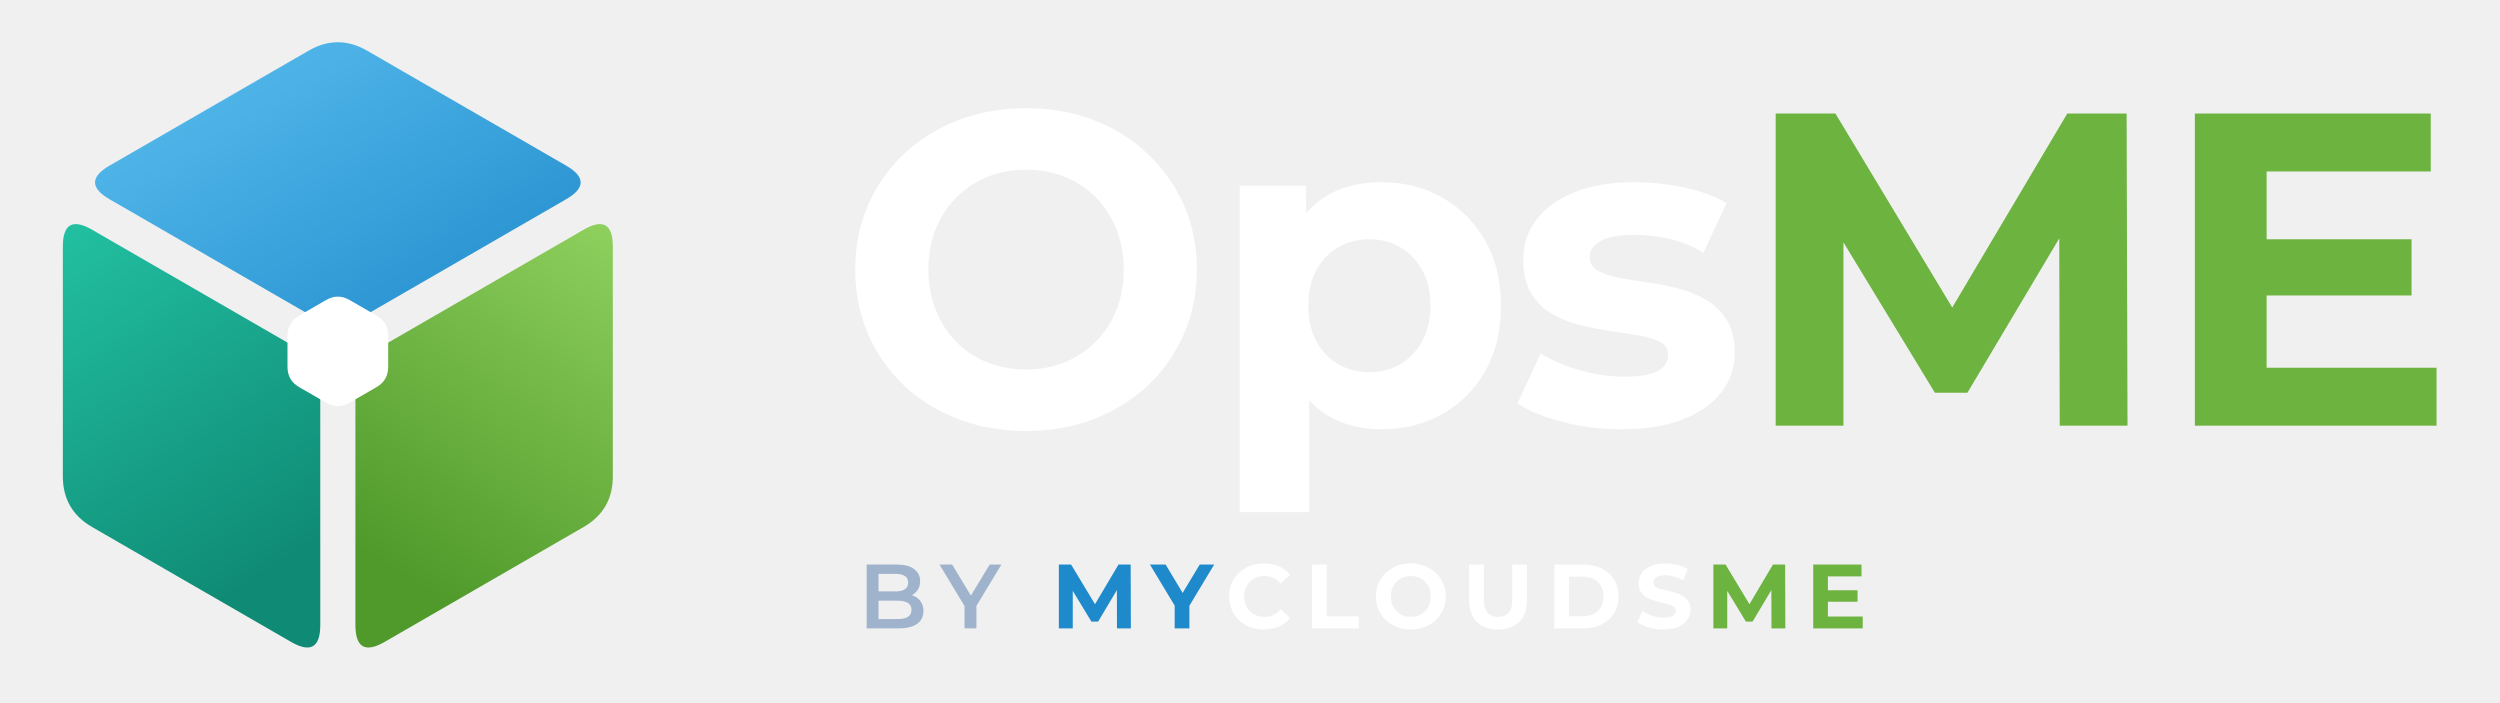
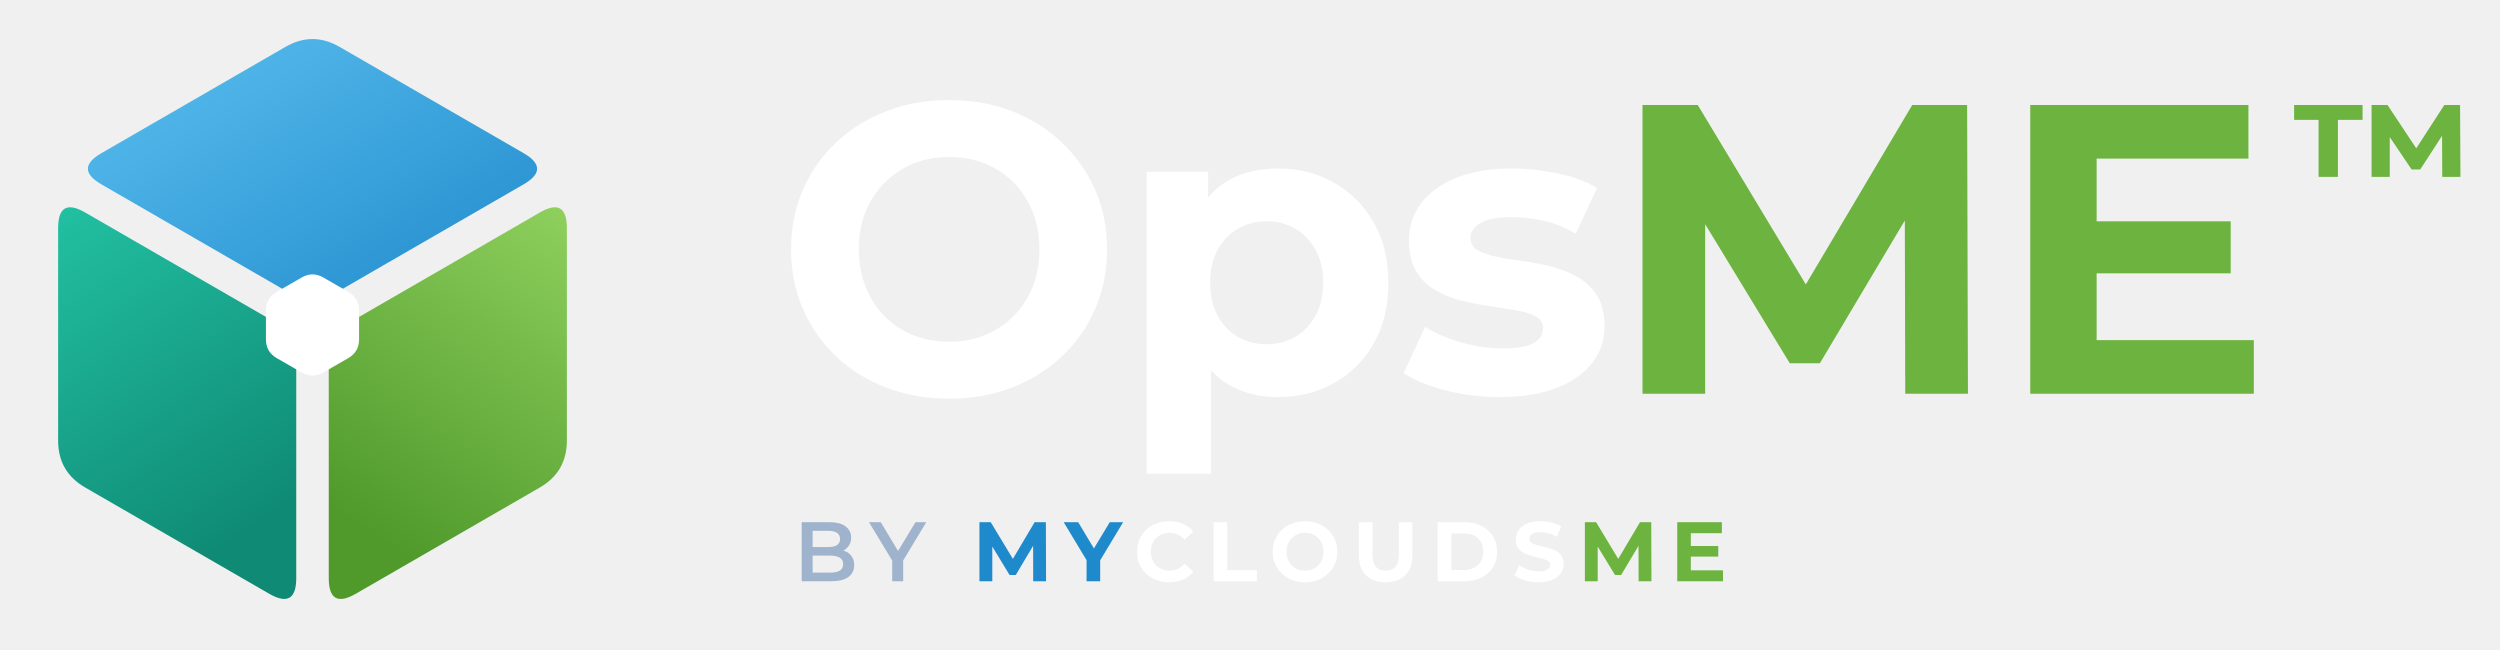
- <svg xmlns="http://www.w3.org/2000/svg" viewBox="0 0 370 104" width="1480" height="416">
+ <svg xmlns="http://www.w3.org/2000/svg" viewBox="0 0 400 104" width="1600" height="416">
  <defs>
    <linearGradient id="hopsdarkt" x1="0" y1="0" x2="1" y2="1">
      <stop offset="0" stop-color="#5cc0f0" />
      <stop offset="1" stop-color="#1f8acb" />
    </linearGradient>
    <linearGradient id="hopsdarkl" x1="0" y1="0" x2="0.4" y2="1">
      <stop offset="0" stop-color="#22c0a2" />
      <stop offset="1" stop-color="#0f8a74" />
    </linearGradient>
    <linearGradient id="hopsdarkr" x1="1" y1="0" x2="0.6" y2="1">
      <stop offset="0" stop-color="#8fd05e" />
      <stop offset="1" stop-color="#4f9a2b" />
    </linearGradient>
    <linearGradient id="hopsdarka" x1="0" y1="0" x2="1" y2="1">
      <stop offset="0" stop-color="#4fb6ec" />
      <stop offset=".5" stop-color="#1baa8f" />
      <stop offset="1" stop-color="#6cb33f" />
    </linearGradient>
    <linearGradient id="hopsdarkb" x1="0" y1="0" x2="1" y2="1">
      <stop offset="0" stop-color="#1f8acb" />
      <stop offset=".55" stop-color="#14957e" />
      <stop offset="1" stop-color="#4f9a2b" />
    </linearGradient>
  </defs>
  <g transform="translate(0,2)">
    <path d="M45.67 5.50Q50.00 3.00 54.33 5.50L83.77 22.50Q88.10 25.00 83.77 27.50L51.52 46.12Q50.00 47.00 48.48 46.12L16.23 27.50Q11.90 25.00 16.23 22.50Z" fill="url(#hopsdarkt)" />
    <path d="M9.30 34.50Q9.30 29.50 13.63 32.00L45.88 50.63Q47.40 51.50 47.40 53.25L47.40 90.50Q47.40 95.50 43.07 93.00L13.63 76.00Q9.30 73.50 9.30 68.50Z" fill="url(#hopsdarkl)" />
    <path d="M86.37 32.00Q90.70 29.50 90.70 34.50L90.70 68.50Q90.70 73.50 86.37 76.00L56.93 93.00Q52.60 95.50 52.60 90.50L52.60 53.25Q52.60 51.50 54.12 50.63Z" fill="url(#hopsdarkr)" />
    <path d="M48.27 42.40Q50.00 41.40 51.73 42.40L55.72 44.70Q57.45 45.70 57.45 47.70L57.45 52.30Q57.45 54.30 55.72 55.30L51.73 57.60Q50.00 58.60 48.27 57.60L44.28 55.30Q42.55 54.30 42.55 52.30L42.55 47.70Q42.55 45.70 44.28 44.70Z" fill="#fff" />
  </g>
  <path d="M151.92 63.79Q146.44 63.79 141.79 62.01Q137.13 60.23 133.74 56.99Q130.34 53.76 128.46 49.40Q126.57 45.05 126.57 39.90Q126.57 34.75 128.46 30.40Q130.34 26.04 133.77 22.81Q137.20 19.57 141.82 17.79Q146.44 16.01 151.85 16.01Q157.33 16.01 161.92 17.79Q166.50 19.57 169.90 22.81Q173.30 26.04 175.22 30.36Q177.13 34.69 177.13 39.90Q177.13 45.05 175.22 49.44Q173.30 53.83 169.90 57.03Q166.50 60.23 161.92 62.01Q157.33 63.79 151.92 63.79M151.85 54.68Q154.95 54.68 157.56 53.63Q160.17 52.57 162.15 50.59Q164.13 48.61 165.22 45.91Q166.31 43.20 166.31 39.90Q166.31 36.60 165.22 33.89Q164.13 31.19 162.18 29.21Q160.23 27.23 157.59 26.17Q154.95 25.12 151.85 25.12Q148.75 25.12 146.14 26.17Q143.54 27.23 141.56 29.21Q139.58 31.19 138.49 33.89Q137.40 36.60 137.40 39.90Q137.40 43.13 138.49 45.87Q139.58 48.61 141.52 50.59Q143.47 52.57 146.11 53.63Q148.75 54.68 151.85 54.68M204.45 63.53Q199.97 63.53 196.60 61.55Q195.02 60.62 193.76 59.24L193.76 75.80L183.47 75.80L183.47 27.49L193.30 27.49L193.30 31.58Q194.62 30 196.40 28.94Q199.77 26.96 204.45 26.96Q209.47 26.96 213.46 29.24Q217.46 31.52 219.80 35.61Q222.14 39.70 222.14 45.25Q222.14 50.86 219.80 54.95Q217.46 59.04 213.46 61.28Q209.47 63.53 204.45 63.53M202.67 55.08Q205.25 55.08 207.26 53.89Q209.27 52.70 210.49 50.49Q211.71 48.28 211.71 45.25Q211.71 42.14 210.49 39.97Q209.27 37.79 207.26 36.60Q205.25 35.41 202.67 35.41Q200.10 35.41 198.05 36.60Q196.01 37.79 194.82 39.97Q193.63 42.14 193.63 45.25Q193.63 48.28 194.82 50.49Q196.01 52.70 198.05 53.89Q200.10 55.08 202.67 55.08M239.96 63.53Q235.41 63.53 231.22 62.44Q227.03 61.35 224.58 59.70L228.02 52.31Q230.46 53.83 233.79 54.78Q237.12 55.74 240.36 55.74Q243.92 55.74 245.41 54.88Q246.89 54.02 246.89 52.51Q246.89 51.25 245.74 50.63Q244.58 50 242.67 49.67Q240.75 49.34 238.48 49.01Q236.20 48.68 233.89 48.12Q231.58 47.56 229.67 46.43Q227.75 45.31 226.60 43.40Q225.44 41.48 225.44 38.45Q225.44 35.08 227.39 32.51Q229.34 29.93 233.03 28.45Q236.73 26.96 241.88 26.96Q245.51 26.96 249.27 27.76Q253.03 28.55 255.54 30.07L252.11 37.39Q249.53 35.87 246.93 35.31Q244.32 34.75 241.88 34.75Q238.44 34.75 236.86 35.68Q235.28 36.60 235.28 38.05Q235.28 39.37 236.43 40.03Q237.59 40.69 239.50 41.09Q241.41 41.48 243.69 41.78Q245.97 42.08 248.28 42.67Q250.59 43.27 252.47 44.36Q254.35 45.44 255.54 47.33Q256.73 49.21 256.73 52.24Q256.73 55.54 254.75 58.08Q252.77 60.62 249.04 62.08Q245.31 63.53 239.96 63.53" fill="#fff" />
  <path d="M272.83 63L262.80 63L262.80 16.80L271.64 16.80L288.93 45.51L305.96 16.80L314.74 16.80L314.87 63L304.84 63L304.77 35.28L291.18 58.12L286.36 58.12L272.83 35.87M360.61 63L324.84 63L324.84 16.80L359.75 16.80L359.75 25.38L335.46 25.38L335.46 35.41L356.91 35.41L356.91 43.73L335.46 43.73L335.46 54.42L360.61 54.42" fill="#6cb33f" />
+   <path d="M382.36 28.30L379.45 28.30L379.45 16.80L382 16.80L386.60 23.73L391.09 16.80L393.61 16.80L393.67 28.30L390.76 28.30L390.73 21.73L387.24 27.11L385.85 27.11L382.36 21.93L382.36 28.30M374.07 28.30L370.97 28.30L370.97 19.18L367.06 19.18L367.06 16.80L378.01 16.80L378.01 19.18L374.07 19.18" fill="#6cb33f" />
  <path d="M132.97 93L128.27 93L128.27 83.55L132.70 83.55Q134.40 83.55 135.29 84.22Q136.18 84.89 136.18 86.01Q136.18 86.76 135.83 87.29Q135.49 87.80 134.95 88.09Q135.13 88.14 135.29 88.21Q135.92 88.50 136.29 89.06Q136.67 89.61 136.67 90.44Q136.67 91.65 135.73 92.33Q134.80 93 132.97 93M130.02 88.90L130.02 91.62L132.86 91.62Q133.84 91.62 134.37 91.30Q134.90 90.97 134.90 90.26Q134.90 89.56 134.37 89.23Q133.84 88.90 132.86 88.90L130.02 88.90M130.02 84.93L130.02 87.53L132.51 87.53Q133.43 87.53 133.92 87.21Q134.41 86.88 134.41 86.24Q134.41 85.58 133.92 85.25Q133.43 84.93 132.51 84.93M144.51 93L142.75 93L142.75 89.69L139.04 83.55L140.92 83.55L143.69 88.15L146.48 83.55L148.21 83.55L144.51 89.67" fill="#9fb3cc" />
  <path d="M158.77 93L156.71 93L156.71 83.55L158.52 83.55L162.06 89.42L165.54 83.55L167.34 83.55L167.37 93L165.31 93L165.30 87.33L162.52 92L161.53 92L158.77 87.45M176.03 93L173.85 93L173.85 89.63L170.19 83.55L172.51 83.55L175.03 87.75L177.56 83.55L179.70 83.55L176.03 89.65" fill="#1f8acb" />
  <path d="M187.03 93.16Q185.94 93.16 185 92.80Q184.06 92.45 183.38 91.78Q182.69 91.12 182.30 90.23Q181.92 89.34 181.92 88.28Q181.92 87.21 182.30 86.32Q182.69 85.43 183.38 84.77Q184.08 84.10 185.01 83.75Q185.94 83.39 187.05 83.39Q188.28 83.39 189.27 83.81Q190.26 84.24 190.94 85.06L189.53 86.36Q189.05 85.80 188.45 85.53Q187.86 85.25 187.16 85.25Q186.49 85.25 185.94 85.47Q185.39 85.68 184.98 86.09Q184.58 86.49 184.35 87.05Q184.13 87.60 184.13 88.28Q184.13 88.95 184.35 89.50Q184.58 90.06 184.98 90.46Q185.39 90.87 185.94 91.08Q186.49 91.30 187.16 91.30Q187.86 91.30 188.45 91.02Q189.05 90.75 189.53 90.18L190.94 91.47Q190.26 92.30 189.27 92.73Q188.28 93.16 187.03 93.16M201.10 93L194.18 93L194.18 83.55L196.36 83.55L196.36 91.22L201.10 91.22M208.81 93.16Q207.69 93.16 206.74 92.80Q205.79 92.43 205.09 91.77Q204.40 91.11 204.01 90.22Q203.63 89.33 203.63 88.28Q203.63 87.22 204.01 86.33Q204.40 85.44 205.10 84.78Q205.80 84.12 206.74 83.75Q207.69 83.39 208.80 83.39Q209.92 83.39 210.86 83.75Q211.79 84.12 212.49 84.78Q213.18 85.44 213.58 86.32Q213.97 87.21 213.97 88.28Q213.97 89.33 213.58 90.23Q213.18 91.12 212.49 91.78Q211.79 92.43 210.86 92.80Q209.92 93.16 208.81 93.16M208.80 91.30Q209.43 91.30 209.96 91.08Q210.50 90.87 210.90 90.46Q211.31 90.06 211.53 89.50Q211.75 88.95 211.75 88.28Q211.75 87.60 211.53 87.05Q211.31 86.49 210.91 86.09Q210.51 85.68 209.97 85.47Q209.43 85.25 208.80 85.25Q208.16 85.25 207.63 85.47Q207.10 85.68 206.69 86.09Q206.29 86.49 206.06 87.05Q205.84 87.60 205.84 88.28Q205.84 88.94 206.06 89.50Q206.29 90.06 206.68 90.46Q207.08 90.87 207.62 91.08Q208.16 91.30 208.80 91.30M221.70 93.16Q219.69 93.16 218.56 92.04Q217.42 90.92 217.42 88.84L217.42 83.55L219.61 83.55L219.61 88.76Q219.61 90.11 220.16 90.70Q220.72 91.30 221.72 91.30Q222.72 91.30 223.27 90.70Q223.82 90.11 223.82 88.76L223.82 83.55L225.98 83.55L225.98 88.84Q225.98 90.92 224.85 92.04Q223.71 93.16 221.70 93.16M234.32 93L230.03 93L230.03 83.55L234.32 83.55Q235.86 83.55 237.04 84.14Q238.21 84.72 238.87 85.78Q239.54 86.83 239.54 88.28Q239.54 89.71 238.87 90.77Q238.21 91.83 237.04 92.41Q235.86 93 234.32 93M232.22 85.35L232.22 91.20L234.22 91.20Q235.16 91.20 235.86 90.85Q236.55 90.49 236.94 89.83Q237.32 89.17 237.32 88.28Q237.32 87.37 236.94 86.72Q236.55 86.06 235.86 85.70Q235.16 85.35 234.22 85.35M246.18 93.16Q245.04 93.16 244 92.86Q242.96 92.55 242.33 92.07L243.07 90.42Q243.68 90.85 244.51 91.13Q245.34 91.41 246.19 91.41Q246.84 91.41 247.24 91.28Q247.64 91.15 247.82 90.92Q248.01 90.69 248.01 90.39Q248.01 90.02 247.72 89.79Q247.42 89.57 246.93 89.43Q246.45 89.29 245.86 89.16Q245.27 89.03 244.69 88.84Q244.10 88.65 243.61 88.36Q243.13 88.06 242.82 87.57Q242.52 87.09 242.52 86.33Q242.52 85.52 242.96 84.85Q243.40 84.18 244.28 83.79Q245.17 83.39 246.50 83.39Q247.39 83.39 248.26 83.60Q249.12 83.81 249.78 84.22L249.11 85.89Q248.45 85.51 247.78 85.33Q247.12 85.14 246.49 85.14Q245.85 85.14 245.45 85.29Q245.04 85.44 244.87 85.68Q244.69 85.91 244.69 86.22Q244.69 86.59 244.99 86.81Q245.29 87.03 245.77 87.17Q246.26 87.30 246.85 87.44Q247.43 87.57 248.02 87.75Q248.61 87.92 249.09 88.22Q249.58 88.52 249.88 89Q250.19 89.49 250.19 90.23Q250.19 91.03 249.74 91.69Q249.30 92.35 248.41 92.76Q247.53 93.16 246.18 93.16" fill="#fff" />
  <path d="M255.63 93L253.58 93L253.58 83.55L255.38 83.55L258.92 89.42L262.40 83.55L264.20 83.55L264.23 93L262.18 93L262.16 87.33L259.38 92L258.40 92L255.63 87.45M275.68 93L268.36 93L268.36 83.55L275.50 83.55L275.50 85.31L270.53 85.31L270.53 87.36L274.92 87.36L274.92 89.06L270.53 89.06L270.53 91.25L275.68 91.25" fill="#6cb33f" />
</svg>
